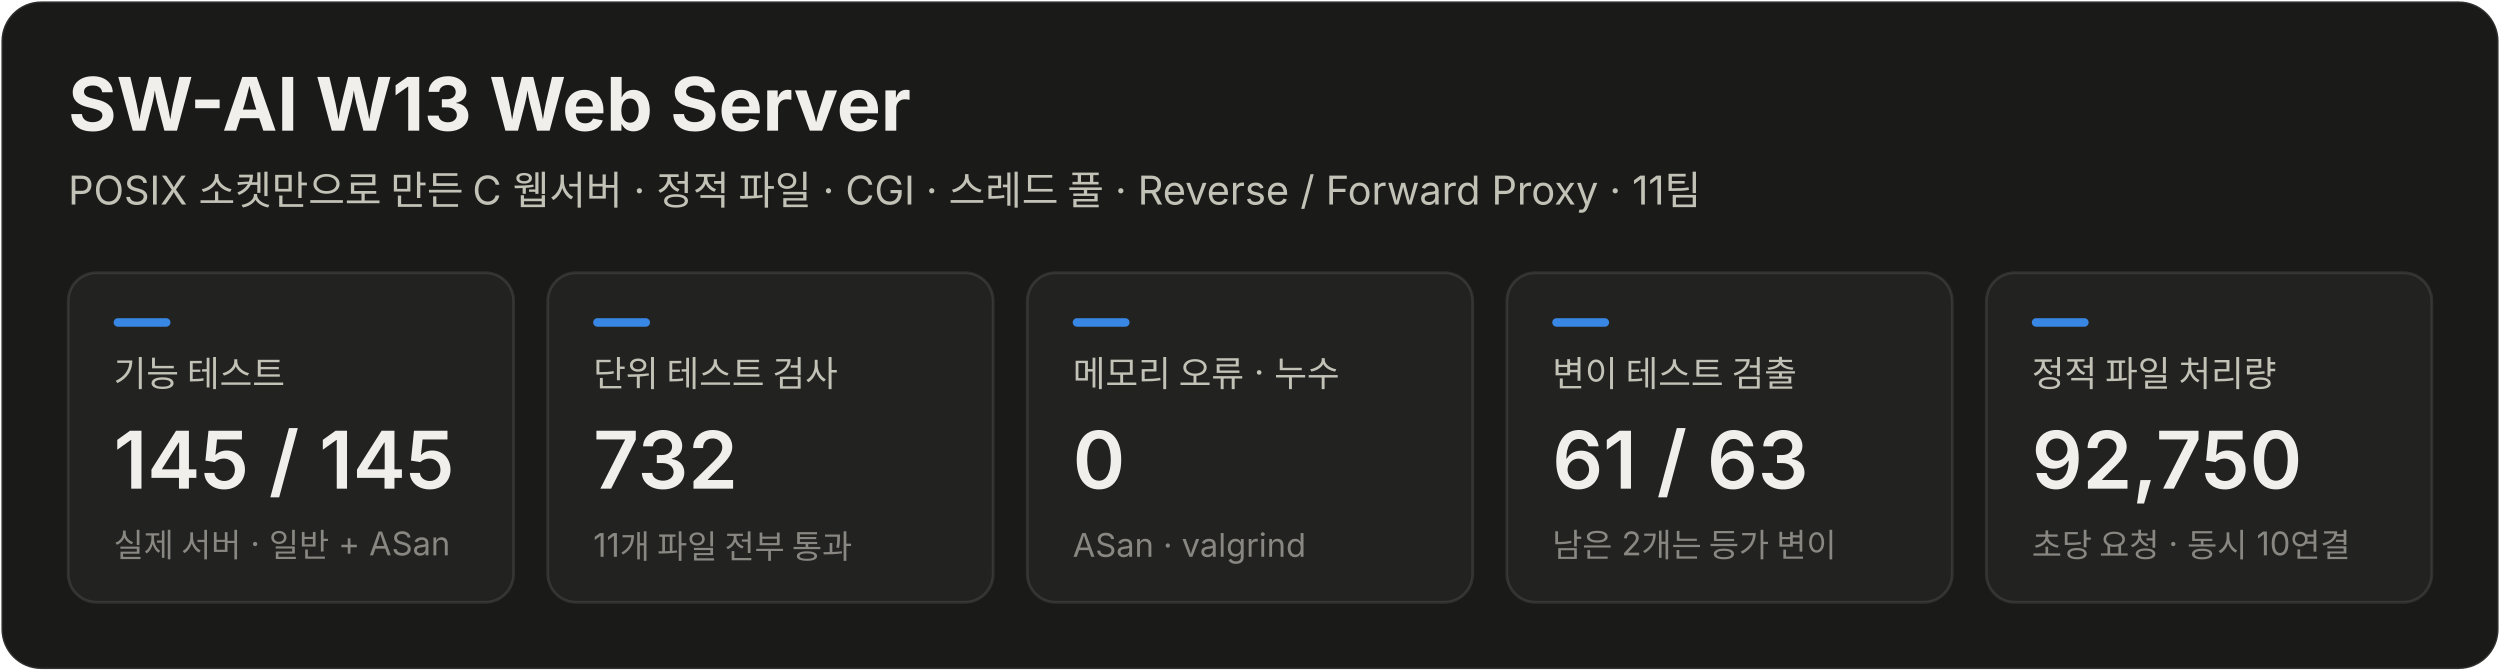
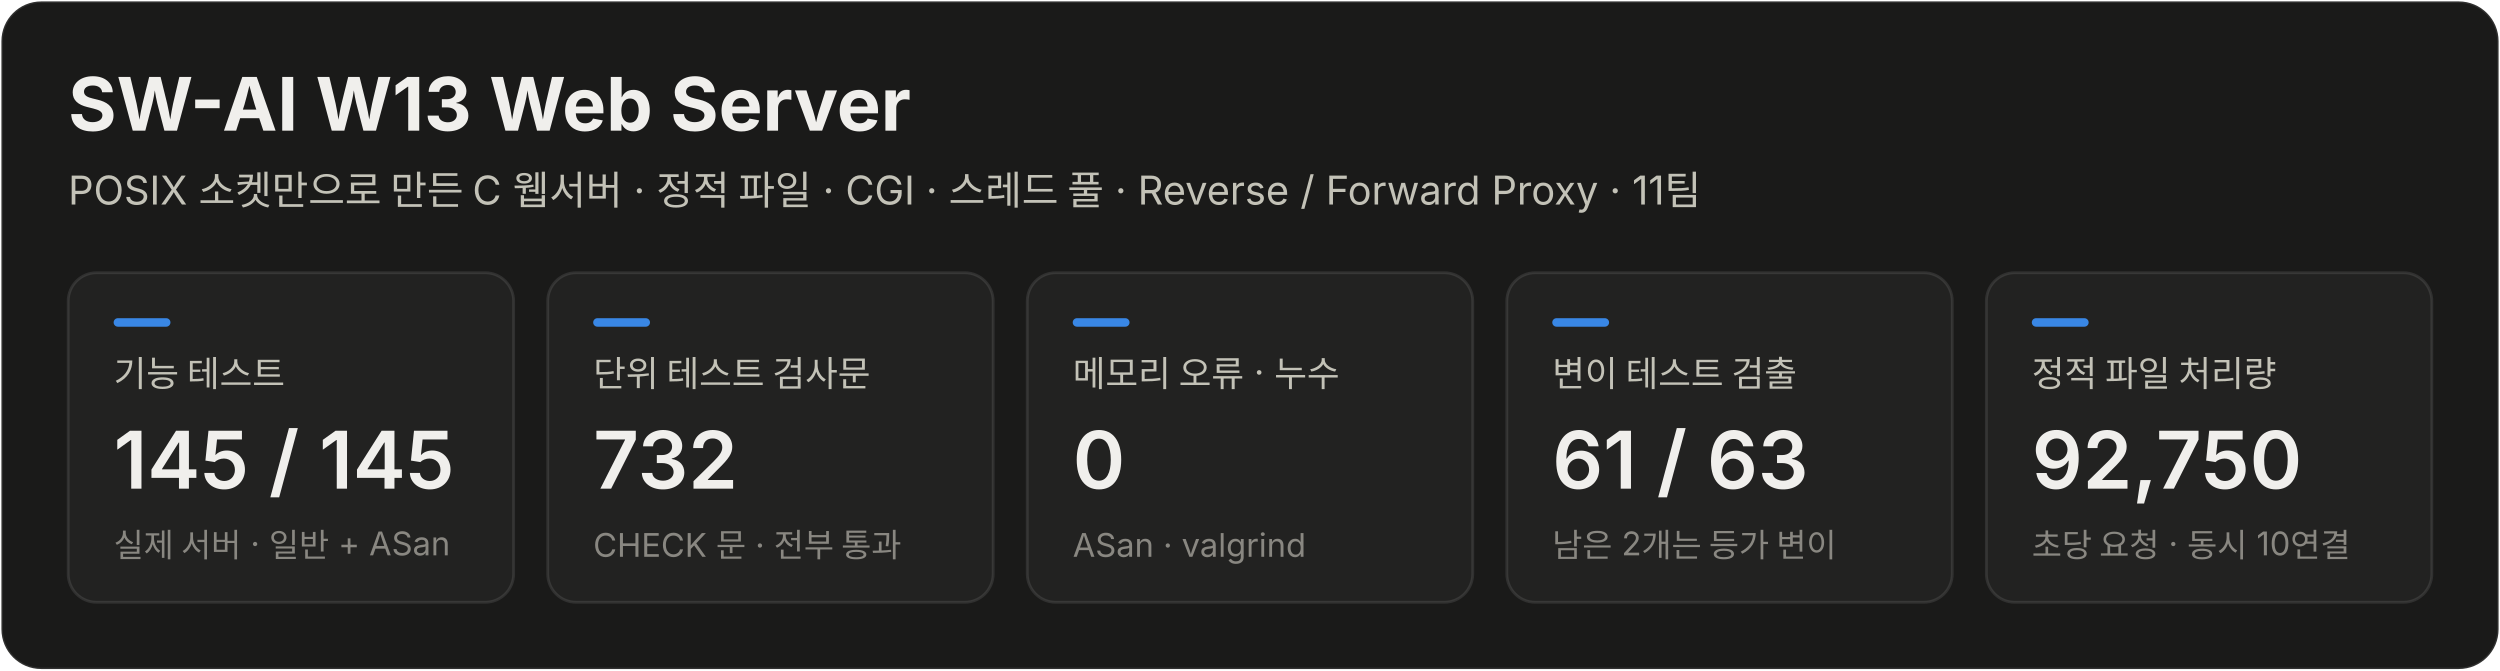
<svg xmlns="http://www.w3.org/2000/svg" width="880" height="236" viewBox="0 0 880 236" font-family="system-ui, -apple-system, 'Segoe UI', 'Apple SD Gothic Neo', 'Malgun Gothic', 'Noto Sans KR', sans-serif" role="img" aria-label="SW-AI W13 Web Server 검증 요약">
  <rect x="0.5" y="0.5" width="879" height="235" rx="14" fill="#1a1a19" stroke="rgba(255,255,255,0.10)" />
  <text x="24" y="46" font-size="26" font-weight="700" fill="#f0efec">SW-AI W13 Web Server</text>
  <text x="24" y="72" font-size="14" fill="#c3c2b7">POSIX 소켓만으로 만든 C 웹서버 · 정적 파일 · CGI · 스레드 풀 · Reverse / Forward Proxy · 11팀</text>
  <rect x="24" y="96" width="156.8" height="116" rx="10" fill="#222221" stroke="rgba(255,255,255,0.10)" />
  <rect x="40" y="112" width="20" height="3" rx="1.5" fill="#3987e5" />
  <text x="40" y="136" font-size="12.5" fill="#c3c2b7">기능 테스트</text>
  <text x="40" y="172" font-size="28" font-weight="600" fill="#f0efec">145 / 145</text>
  <text x="40" y="196" font-size="11.5" fill="#898781">실제 서버 · 일반 + ASan</text>
  <rect x="192.8" y="96" width="156.8" height="116" rx="10" fill="#222221" stroke="rgba(255,255,255,0.10)" />
  <rect x="208.8" y="112" width="20" height="3" rx="1.5" fill="#3987e5" />
-   <text x="208.8" y="136" font-size="12.5" fill="#c3c2b7">단위 테스트 검사</text>
+   <text x="208.8" y="136" font-size="12.5" fill="#c3c2b7">단위 테스트 검사문</text>
  <text x="208.8" y="172" font-size="28" font-weight="600" fill="#f0efec">732</text>
-   <text x="208.8" y="196" font-size="11.5" fill="#898781">11개 파일 전부 통과</text>
+   <text x="208.8" y="196" font-size="11.5" fill="#898781">CHECK 문 · 전부 통과</text>
  <rect x="361.6" y="96" width="156.8" height="116" rx="10" fill="#222221" stroke="rgba(255,255,255,0.10)" />
  <rect x="377.6" y="112" width="20" height="3" rx="1.5" fill="#3987e5" />
  <text x="377.6" y="136" font-size="12.5" fill="#c3c2b7">메모리 오류 · 누수</text>
  <text x="377.6" y="172" font-size="28" font-weight="600" fill="#f0efec">0</text>
  <text x="377.6" y="196" font-size="11.5" fill="#898781">ASan · valgrind</text>
  <rect x="530.4" y="96" width="156.8" height="116" rx="10" fill="#222221" stroke="rgba(255,255,255,0.10)" />
  <rect x="546.4" y="112" width="20" height="3" rx="1.5" fill="#3987e5" />
  <text x="546.4" y="136" font-size="12.5" fill="#c3c2b7">변이 테스트 검출</text>
  <text x="546.4" y="172" font-size="28" font-weight="600" fill="#f0efec">61 / 63</text>
  <text x="546.4" y="196" font-size="11.5" fill="#898781">남은 2개는 등가 변이</text>
  <rect x="699.2" y="96" width="156.8" height="116" rx="10" fill="#222221" stroke="rgba(255,255,255,0.10)" />
  <rect x="715.2" y="112" width="20" height="3" rx="1.5" fill="#3987e5" />
  <text x="715.2" y="136" font-size="12.5" fill="#c3c2b7">정적 파일 처리량</text>
  <text x="715.2" y="172" font-size="28" font-weight="600" fill="#f0efec">92,750</text>
  <text x="715.2" y="196" font-size="11.5" fill="#898781">초당 요청 · 동시 10연결</text>
</svg>
